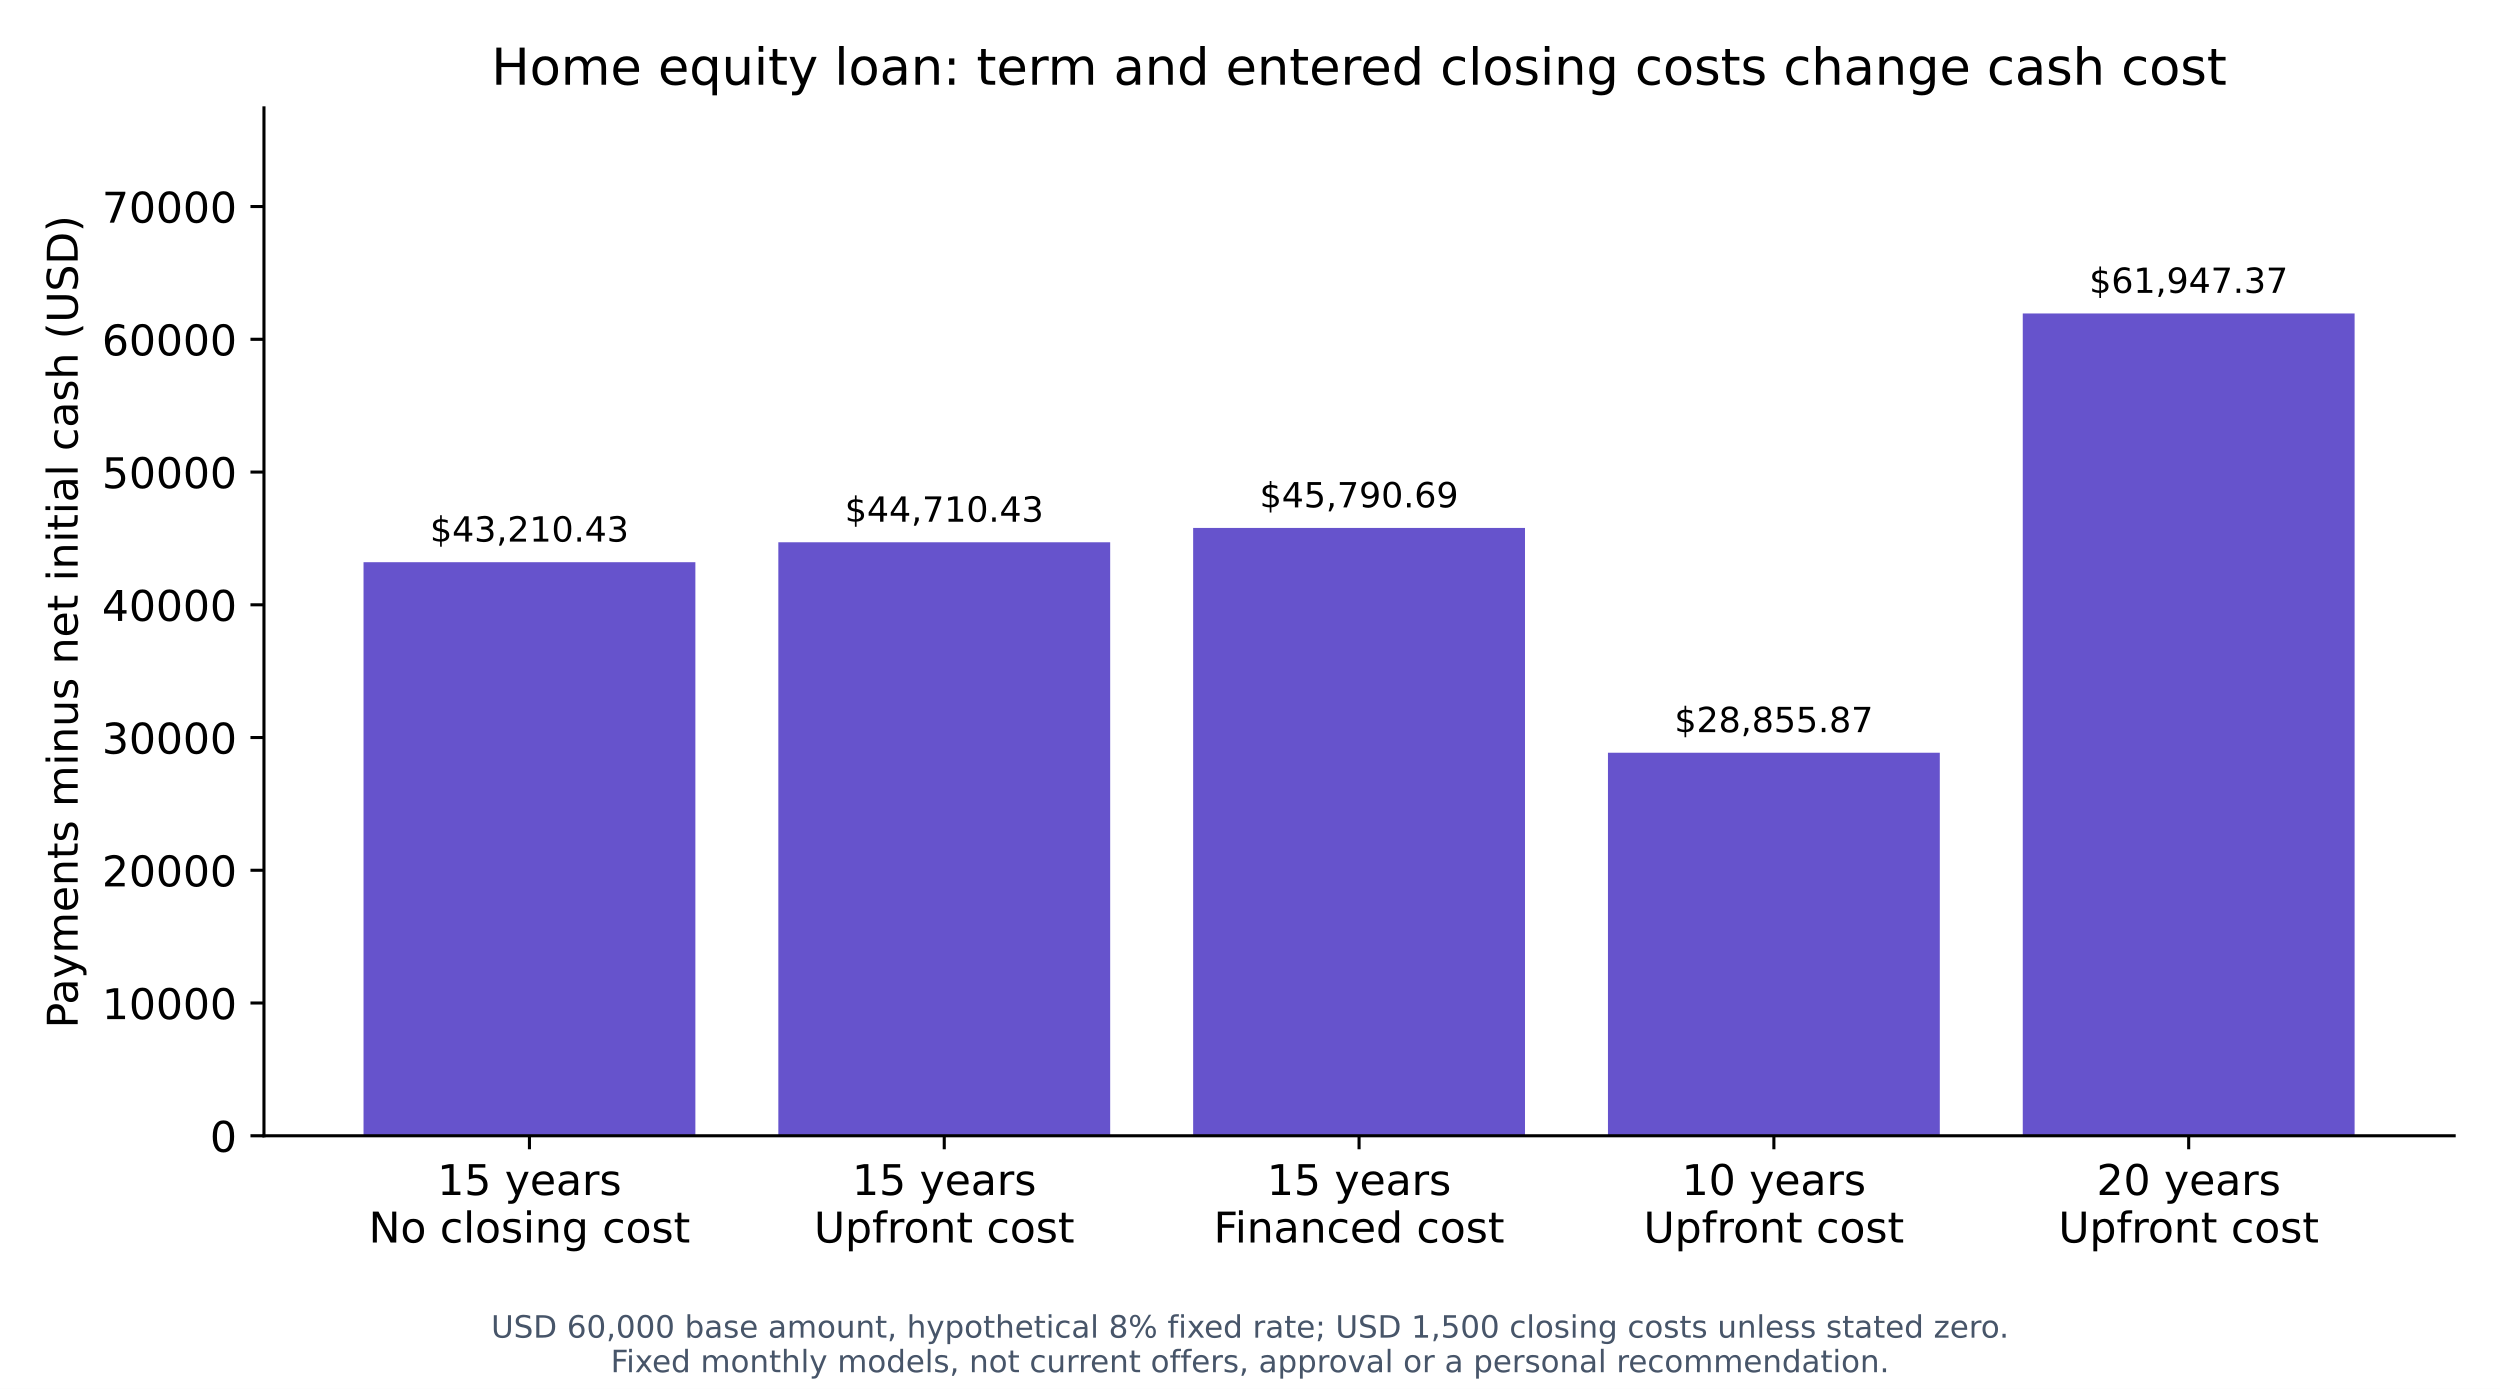
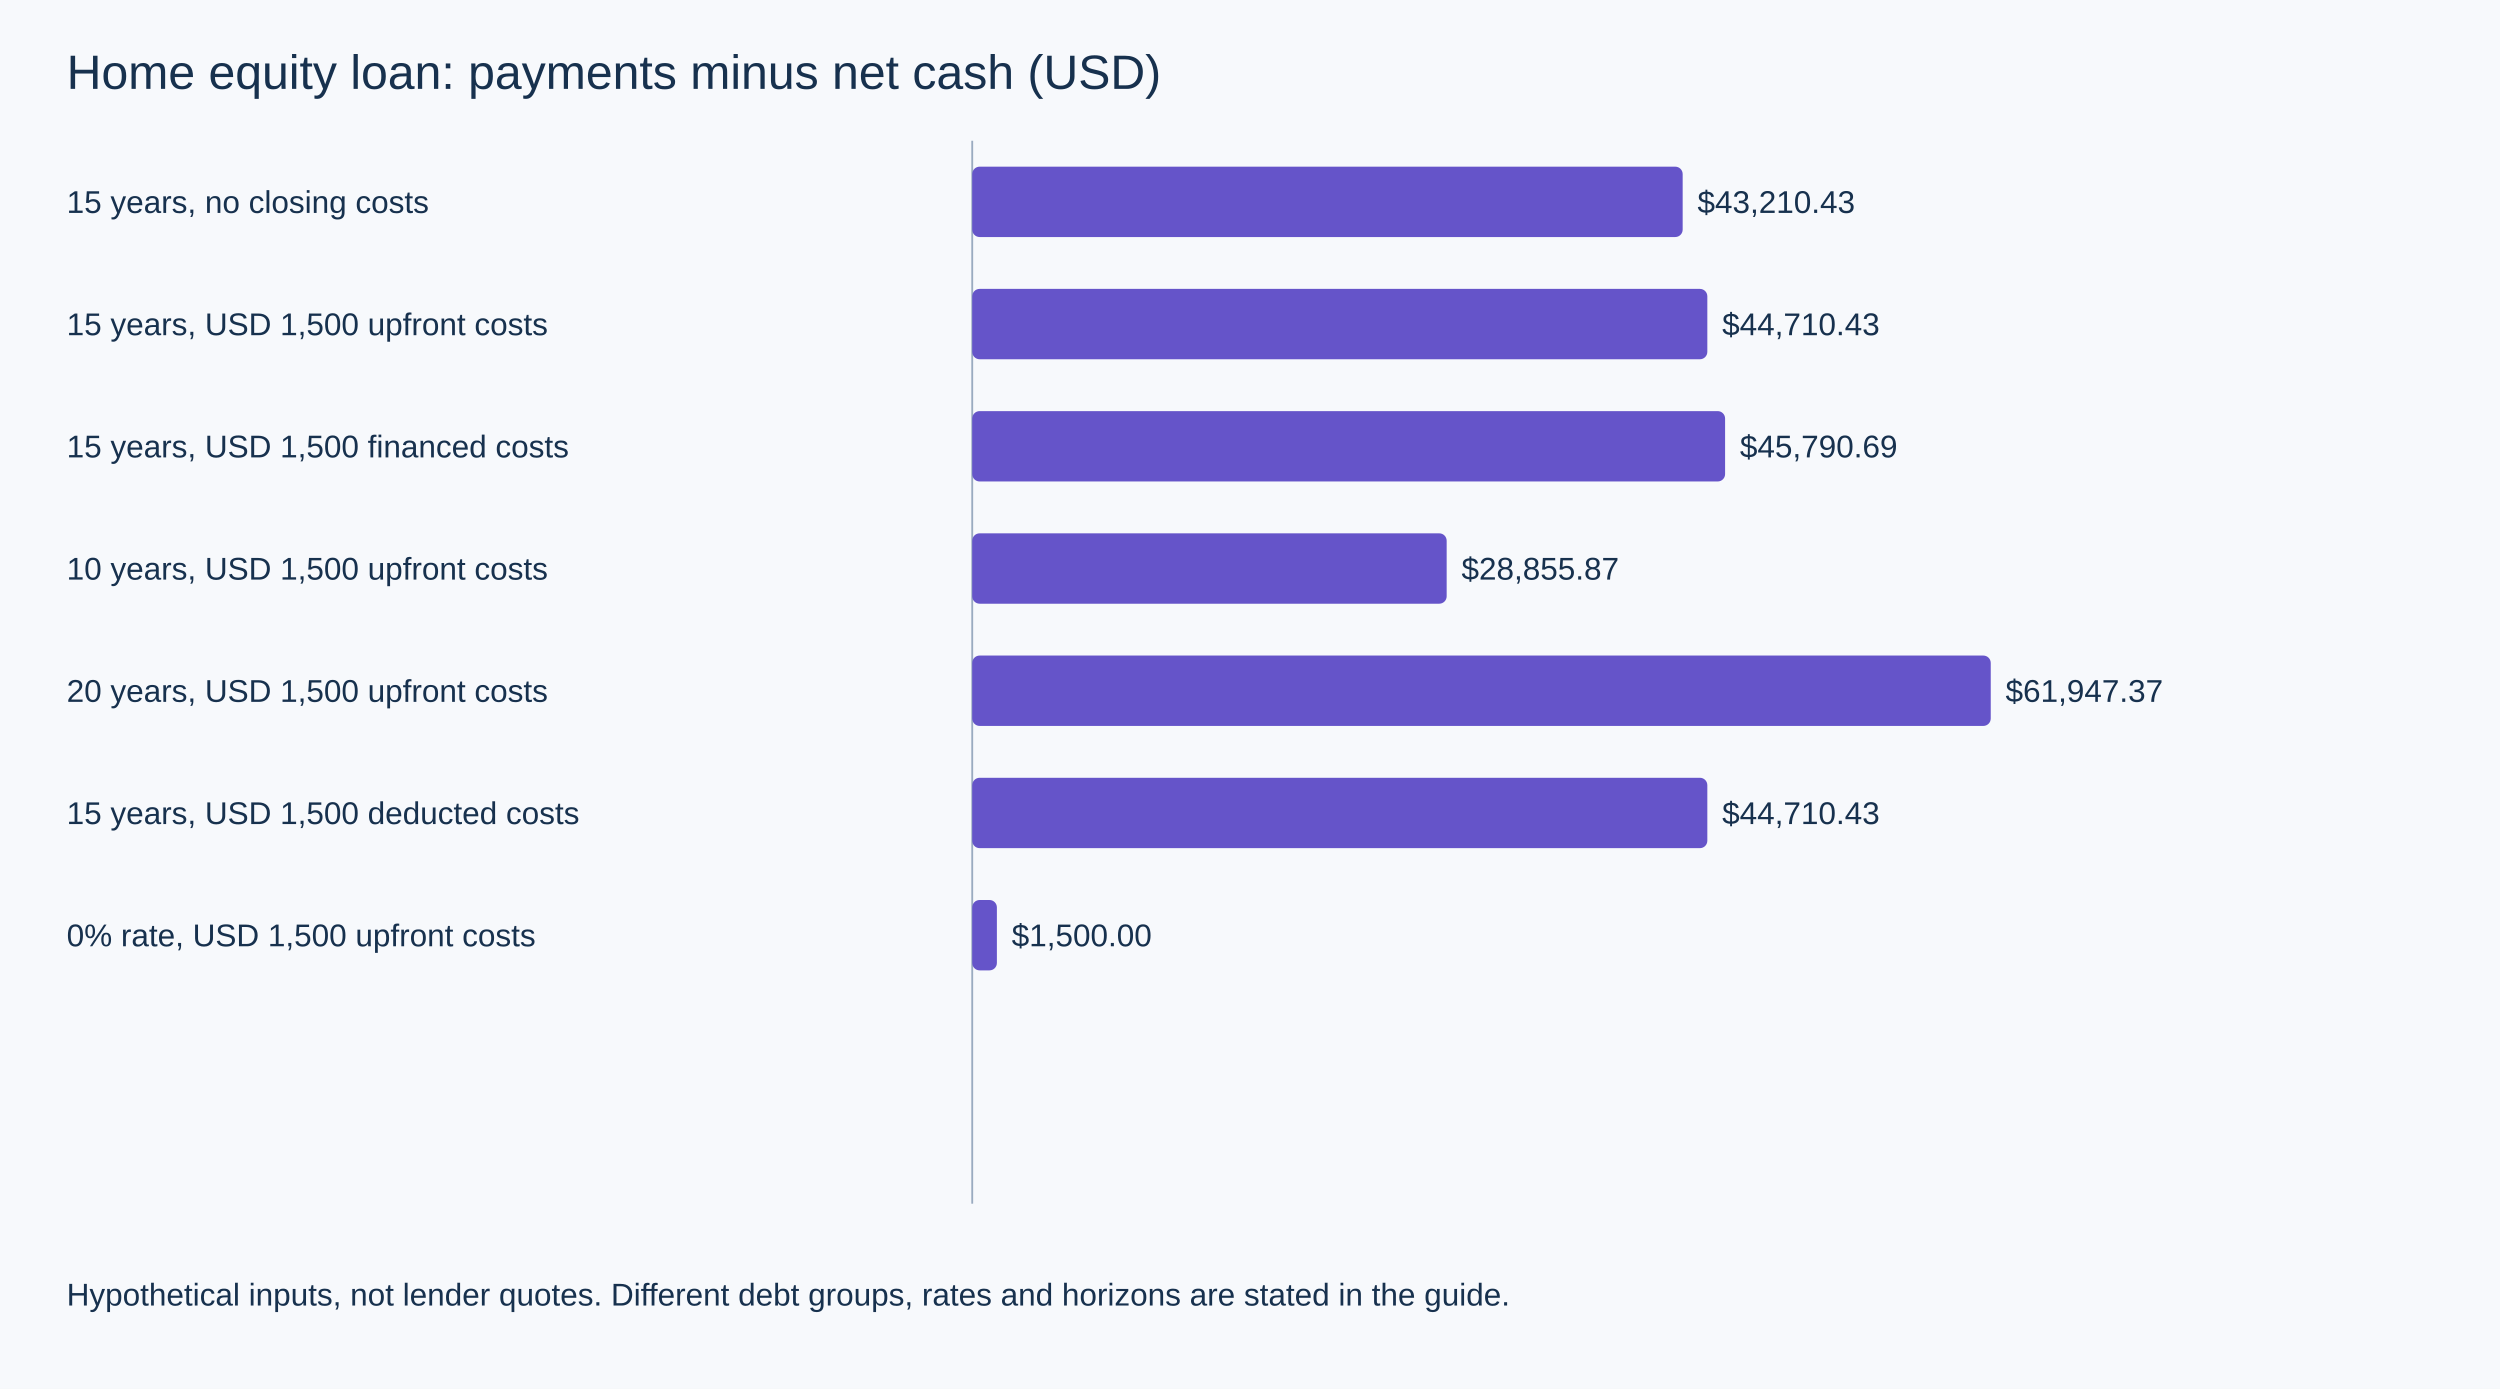
- <svg xmlns="http://www.w3.org/2000/svg" xmlns:xlink="http://www.w3.org/1999/xlink" width="648pt" height="360pt" viewBox="0 0 648 360" version="1.1">
-   <defs>
-     <style type="text/css">*{stroke-linejoin: round; stroke-linecap: butt}</style>
-   </defs>
-   <g id="figure_1">
-     <g id="patch_1">
-       <path d="M 0 360  L 648 360  L 648 0  L 0 0  z " style="fill: #ffffff" />
-     </g>
-     <g id="axes_1">
-       <g id="patch_2">
-         <path d="M 68.42 294.392  L 636.12 294.392  L 636.12 27.96  L 68.42 27.96  z " style="fill: #ffffff" />
-       </g>
-       <g id="patch_3">
-         <path d="M 94.225 294.392  L 180.24 294.392  L 180.24 145.716  L 94.225 145.716  z " clip-path="url(#p7fe2107683)" style="fill: #6653cc" />
-       </g>
-       <g id="patch_4">
-         <path d="M 201.743 294.392  L 287.759 294.392  L 287.759 140.554  L 201.743 140.554  z " clip-path="url(#p7fe2107683)" style="fill: #6653cc" />
-       </g>
-       <g id="patch_5">
-         <path d="M 309.262 294.392  L 395.278 294.392  L 395.278 136.838  L 309.262 136.838  z " clip-path="url(#p7fe2107683)" style="fill: #6653cc" />
-       </g>
-       <g id="patch_6">
-         <path d="M 416.781 294.392  L 502.797 294.392  L 502.797 195.106  L 416.781 195.106  z " clip-path="url(#p7fe2107683)" style="fill: #6653cc" />
-       </g>
-       <g id="patch_7">
-         <path d="M 524.3 294.392  L 610.315 294.392  L 610.315 81.246  L 524.3 81.246  z " clip-path="url(#p7fe2107683)" style="fill: #6653cc" />
-       </g>
-       <g id="matplotlib.axis_1">
-         <g id="xtick_1">
-           <g id="line2d_1">
-             <defs>
-               <path id="m81c487570c" d="M 0 0  L 0 3.5  " style="stroke: #000000; stroke-width: 0.8" />
-             </defs>
-             <g>
-               <use xlink:href="#m81c487570c" x="137.232" y="294.392" style="stroke: #000000; stroke-width: 0.8" />
-             </g>
-           </g>
-           <g id="text_1">
-             <text style="font-size: 11px; font-family: 'DejaVu Sans'" transform="translate(113.3492 309.7503)">15 years</text>
-             <text style="font-size: 11px; font-family: 'DejaVu Sans'" transform="translate(95.55759 322.0679)">No closing cost</text>
-           </g>
-         </g>
-         <g id="xtick_2">
-           <g id="line2d_2">
-             <g>
-               <use xlink:href="#m81c487570c" x="244.751" y="294.392" style="stroke: #000000; stroke-width: 0.8" />
-             </g>
-           </g>
-           <g id="text_2">
-             <text style="font-size: 11px; font-family: 'DejaVu Sans'" transform="translate(220.8682 309.7503)">15 years</text>
-             <text style="font-size: 11px; font-family: 'DejaVu Sans'" transform="translate(210.9948 322.0679)">Upfront cost</text>
-           </g>
-         </g>
-         <g id="xtick_3">
-           <g id="line2d_3">
-             <g>
-               <use xlink:href="#m81c487570c" x="352.27" y="294.392" style="stroke: #000000; stroke-width: 0.8" />
-             </g>
-           </g>
-           <g id="text_3">
-             <text style="font-size: 11px; font-family: 'DejaVu Sans'" transform="translate(328.3871 309.7503)">15 years</text>
-             <text style="font-size: 11px; font-family: 'DejaVu Sans'" transform="translate(314.577 322.0679)">Financed cost</text>
-           </g>
-         </g>
-         <g id="xtick_4">
-           <g id="line2d_4">
-             <g>
-               <use xlink:href="#m81c487570c" x="459.789" y="294.392" style="stroke: #000000; stroke-width: 0.8" />
-             </g>
-           </g>
-           <g id="text_4">
-             <text style="font-size: 11px; font-family: 'DejaVu Sans'" transform="translate(435.906 309.7503)">10 years</text>
-             <text style="font-size: 11px; font-family: 'DejaVu Sans'" transform="translate(426.0327 322.0679)">Upfront cost</text>
-           </g>
-         </g>
-         <g id="xtick_5">
-           <g id="line2d_5">
-             <g>
-               <use xlink:href="#m81c487570c" x="567.308" y="294.392" style="stroke: #000000; stroke-width: 0.8" />
-             </g>
-           </g>
-           <g id="text_5">
-             <text style="font-size: 11px; font-family: 'DejaVu Sans'" transform="translate(543.425 309.7503)">20 years</text>
-             <text style="font-size: 11px; font-family: 'DejaVu Sans'" transform="translate(533.5516 322.0679)">Upfront cost</text>
-           </g>
-         </g>
-       </g>
-       <g id="matplotlib.axis_2">
-         <g id="ytick_1">
-           <g id="line2d_6">
-             <defs>
-               <path id="me936e50863" d="M 0 0  L -3.5 0  " style="stroke: #000000; stroke-width: 0.8" />
-             </defs>
-             <g>
-               <use xlink:href="#me936e50863" x="68.42" y="294.392" style="stroke: #000000; stroke-width: 0.8" />
-             </g>
-           </g>
-           <g id="text_6">
-             <text style="font-size: 11px; font-family: 'DejaVu Sans'; text-anchor: end" x="61.42" y="298.571" transform="rotate(-0 61.42 298.5711)">0</text>
-           </g>
-         </g>
-         <g id="ytick_2">
-           <g id="line2d_7">
-             <g>
-               <use xlink:href="#me936e50863" x="68.42" y="259.984" style="stroke: #000000; stroke-width: 0.8" />
-             </g>
-           </g>
-           <g id="text_7">
-             <text style="font-size: 11px; font-family: 'DejaVu Sans'; text-anchor: end" x="61.42" y="264.164" transform="rotate(-0 61.42 264.1636)">10000</text>
-           </g>
-         </g>
-         <g id="ytick_3">
-           <g id="line2d_8">
-             <g>
-               <use xlink:href="#me936e50863" x="68.42" y="225.577" style="stroke: #000000; stroke-width: 0.8" />
-             </g>
-           </g>
-           <g id="text_8">
-             <text style="font-size: 11px; font-family: 'DejaVu Sans'; text-anchor: end" x="61.42" y="229.756" transform="rotate(-0 61.42 229.7561)">20000</text>
-           </g>
-         </g>
-         <g id="ytick_4">
-           <g id="line2d_9">
-             <g>
-               <use xlink:href="#me936e50863" x="68.42" y="191.169" style="stroke: #000000; stroke-width: 0.8" />
-             </g>
-           </g>
-           <g id="text_9">
-             <text style="font-size: 11px; font-family: 'DejaVu Sans'; text-anchor: end" x="61.42" y="195.349" transform="rotate(-0 61.42 195.3485)">30000</text>
-           </g>
-         </g>
-         <g id="ytick_5">
-           <g id="line2d_10">
-             <g>
-               <use xlink:href="#me936e50863" x="68.42" y="156.762" style="stroke: #000000; stroke-width: 0.8" />
-             </g>
-           </g>
-           <g id="text_10">
-             <text style="font-size: 11px; font-family: 'DejaVu Sans'; text-anchor: end" x="61.42" y="160.941" transform="rotate(-0 61.42 160.941)">40000</text>
-           </g>
-         </g>
-         <g id="ytick_6">
-           <g id="line2d_11">
-             <g>
-               <use xlink:href="#me936e50863" x="68.42" y="122.354" style="stroke: #000000; stroke-width: 0.8" />
-             </g>
-           </g>
-           <g id="text_11">
-             <text style="font-size: 11px; font-family: 'DejaVu Sans'; text-anchor: end" x="61.42" y="126.533" transform="rotate(-0 61.42 126.5335)">50000</text>
-           </g>
-         </g>
-         <g id="ytick_7">
-           <g id="line2d_12">
-             <g>
-               <use xlink:href="#me936e50863" x="68.42" y="87.947" style="stroke: #000000; stroke-width: 0.8" />
-             </g>
-           </g>
-           <g id="text_12">
-             <text style="font-size: 11px; font-family: 'DejaVu Sans'; text-anchor: end" x="61.42" y="92.126" transform="rotate(-0 61.42 92.12596)">60000</text>
-           </g>
-         </g>
-         <g id="ytick_8">
-           <g id="line2d_13">
-             <g>
-               <use xlink:href="#me936e50863" x="68.42" y="53.539" style="stroke: #000000; stroke-width: 0.8" />
-             </g>
-           </g>
-           <g id="text_13">
-             <text style="font-size: 11px; font-family: 'DejaVu Sans'; text-anchor: end" x="61.42" y="57.718" transform="rotate(-0 61.42 57.71843)">70000</text>
-           </g>
-         </g>
-         <g id="text_14">
-           <text style="font-size: 11px; font-family: 'DejaVu Sans'; text-anchor: middle" x="20.139" y="161.176" transform="rotate(-90 20.13859 161.176)">Payments minus net initial cash (USD)</text>
-         </g>
-       </g>
-       <g id="patch_8">
-         <path d="M 68.42 294.392  L 68.42 27.96  " style="fill: none; stroke: #000000; stroke-width: 0.8; stroke-linejoin: miter; stroke-linecap: square" />
-       </g>
-       <g id="patch_9">
-         <path d="M 68.42 294.392  L 636.12 294.392  " style="fill: none; stroke: #000000; stroke-width: 0.8; stroke-linejoin: miter; stroke-linecap: square" />
-       </g>
-       <g id="text_15">
-         <text style="font-size: 9px; font-family: 'DejaVu Sans'; text-anchor: middle" x="137.232" y="140.387" transform="rotate(-0 137.2321 140.387)">$43,210.43</text>
-       </g>
-       <g id="text_16">
-         <text style="font-size: 9px; font-family: 'DejaVu Sans'; text-anchor: middle" x="244.751" y="135.226" transform="rotate(-0 244.7511 135.2258)">$44,710.43</text>
-       </g>
-       <g id="text_17">
-         <text style="font-size: 9px; font-family: 'DejaVu Sans'; text-anchor: middle" x="352.27" y="131.509" transform="rotate(-0 352.27 131.5089)">$45,790.69</text>
-       </g>
-       <g id="text_18">
-         <text style="font-size: 9px; font-family: 'DejaVu Sans'; text-anchor: middle" x="459.789" y="189.777" transform="rotate(-0 459.7889 189.7774)">$28,855.87</text>
-       </g>
-       <g id="text_19">
-         <text style="font-size: 9px; font-family: 'DejaVu Sans'; text-anchor: middle" x="567.308" y="75.918" transform="rotate(-0 567.3079 75.91776)">$61,947.37</text>
-       </g>
-       <g id="text_20">
-         <text style="font-size: 13.2px; font-family: 'DejaVu Sans'; text-anchor: middle" x="352.27" y="21.96" transform="rotate(-0 352.27 21.96)">Home equity loan: term and entered closing costs change cash cost</text>
-       </g>
-     </g>
-     <g id="text_21">
-       <text style="font-size: 8px; font-family: 'DejaVu Sans'; fill: #475569" transform="translate(127.29 346.7217)">USD 60,000 base amount, hypothetical 8% fixed rate; USD 1,500 closing costs unless stated zero.</text>
-       <text style="font-size: 8px; font-family: 'DejaVu Sans'; fill: #475569" transform="translate(158.295 355.68)">Fixed monthly models, not current offers, approval or a personal recommendation.</text>
-     </g>
+ <svg xmlns="http://www.w3.org/2000/svg" width="1350" height="750" viewBox="0 0 1350 750" role="img" aria-labelledby="title desc">
+   <rect width="1350" height="750" fill="#f7f9fc" />
+   <g font-family="Arial,sans-serif" fill="#17314e">
+     <text x="36" y="48" font-size="26">Home equity loan: payments minus net cash (USD)</text>
+     <line x1="525.00" x2="525.00" y1="76" y2="650" stroke="#9aabc0" />
+     <text x="36" y="115" font-size="17">15 years, no closing costs</text>
+     <rect x="525.00" y="90" width="383.64" height="38" rx="4" fill="#6554c9" />
+     <text x="916.64" y="115" text-anchor="start" font-size="17">$43,210.43</text>
+     <text x="36" y="181" font-size="17">15 years, USD 1,500 upfront costs</text>
+     <rect x="525.00" y="156" width="396.96" height="38" rx="4" fill="#6554c9" />
+     <text x="929.96" y="181" text-anchor="start" font-size="17">$44,710.43</text>
+     <text x="36" y="247" font-size="17">15 years, USD 1,500 financed costs</text>
+     <rect x="525.00" y="222" width="406.55" height="38" rx="4" fill="#6554c9" />
+     <text x="939.55" y="247" text-anchor="start" font-size="17">$45,790.69</text>
+     <text x="36" y="313" font-size="17">10 years, USD 1,500 upfront costs</text>
+     <rect x="525.00" y="288" width="256.20" height="38" rx="4" fill="#6554c9" />
+     <text x="789.20" y="313" text-anchor="start" font-size="17">$28,855.87</text>
+     <text x="36" y="379" font-size="17">20 years, USD 1,500 upfront costs</text>
+     <rect x="525.00" y="354" width="550.00" height="38" rx="4" fill="#6554c9" />
+     <text x="1083.00" y="379" text-anchor="start" font-size="17">$61,947.37</text>
+     <text x="36" y="445" font-size="17">15 years, USD 1,500 deducted costs</text>
+     <rect x="525.00" y="420" width="396.96" height="38" rx="4" fill="#6554c9" />
+     <text x="929.96" y="445" text-anchor="start" font-size="17">$44,710.43</text>
+     <text x="36" y="511" font-size="17">0% rate, USD 1,500 upfront costs</text>
+     <rect x="525.00" y="486" width="13.32" height="38" rx="4" fill="#6554c9" />
+     <text x="546.32" y="511" text-anchor="start" font-size="17">$1,500.00</text>
+     <text x="36" y="705" font-size="17">Hypothetical inputs, not lender quotes. Different debt groups, rates and horizons are stated in the guide.</text>
  </g>
-   <defs>
-     <clipPath id="p7fe2107683">
-       <rect x="68.42" y="27.96" width="567.7" height="266.432" />
-     </clipPath>
-   </defs>
</svg>
